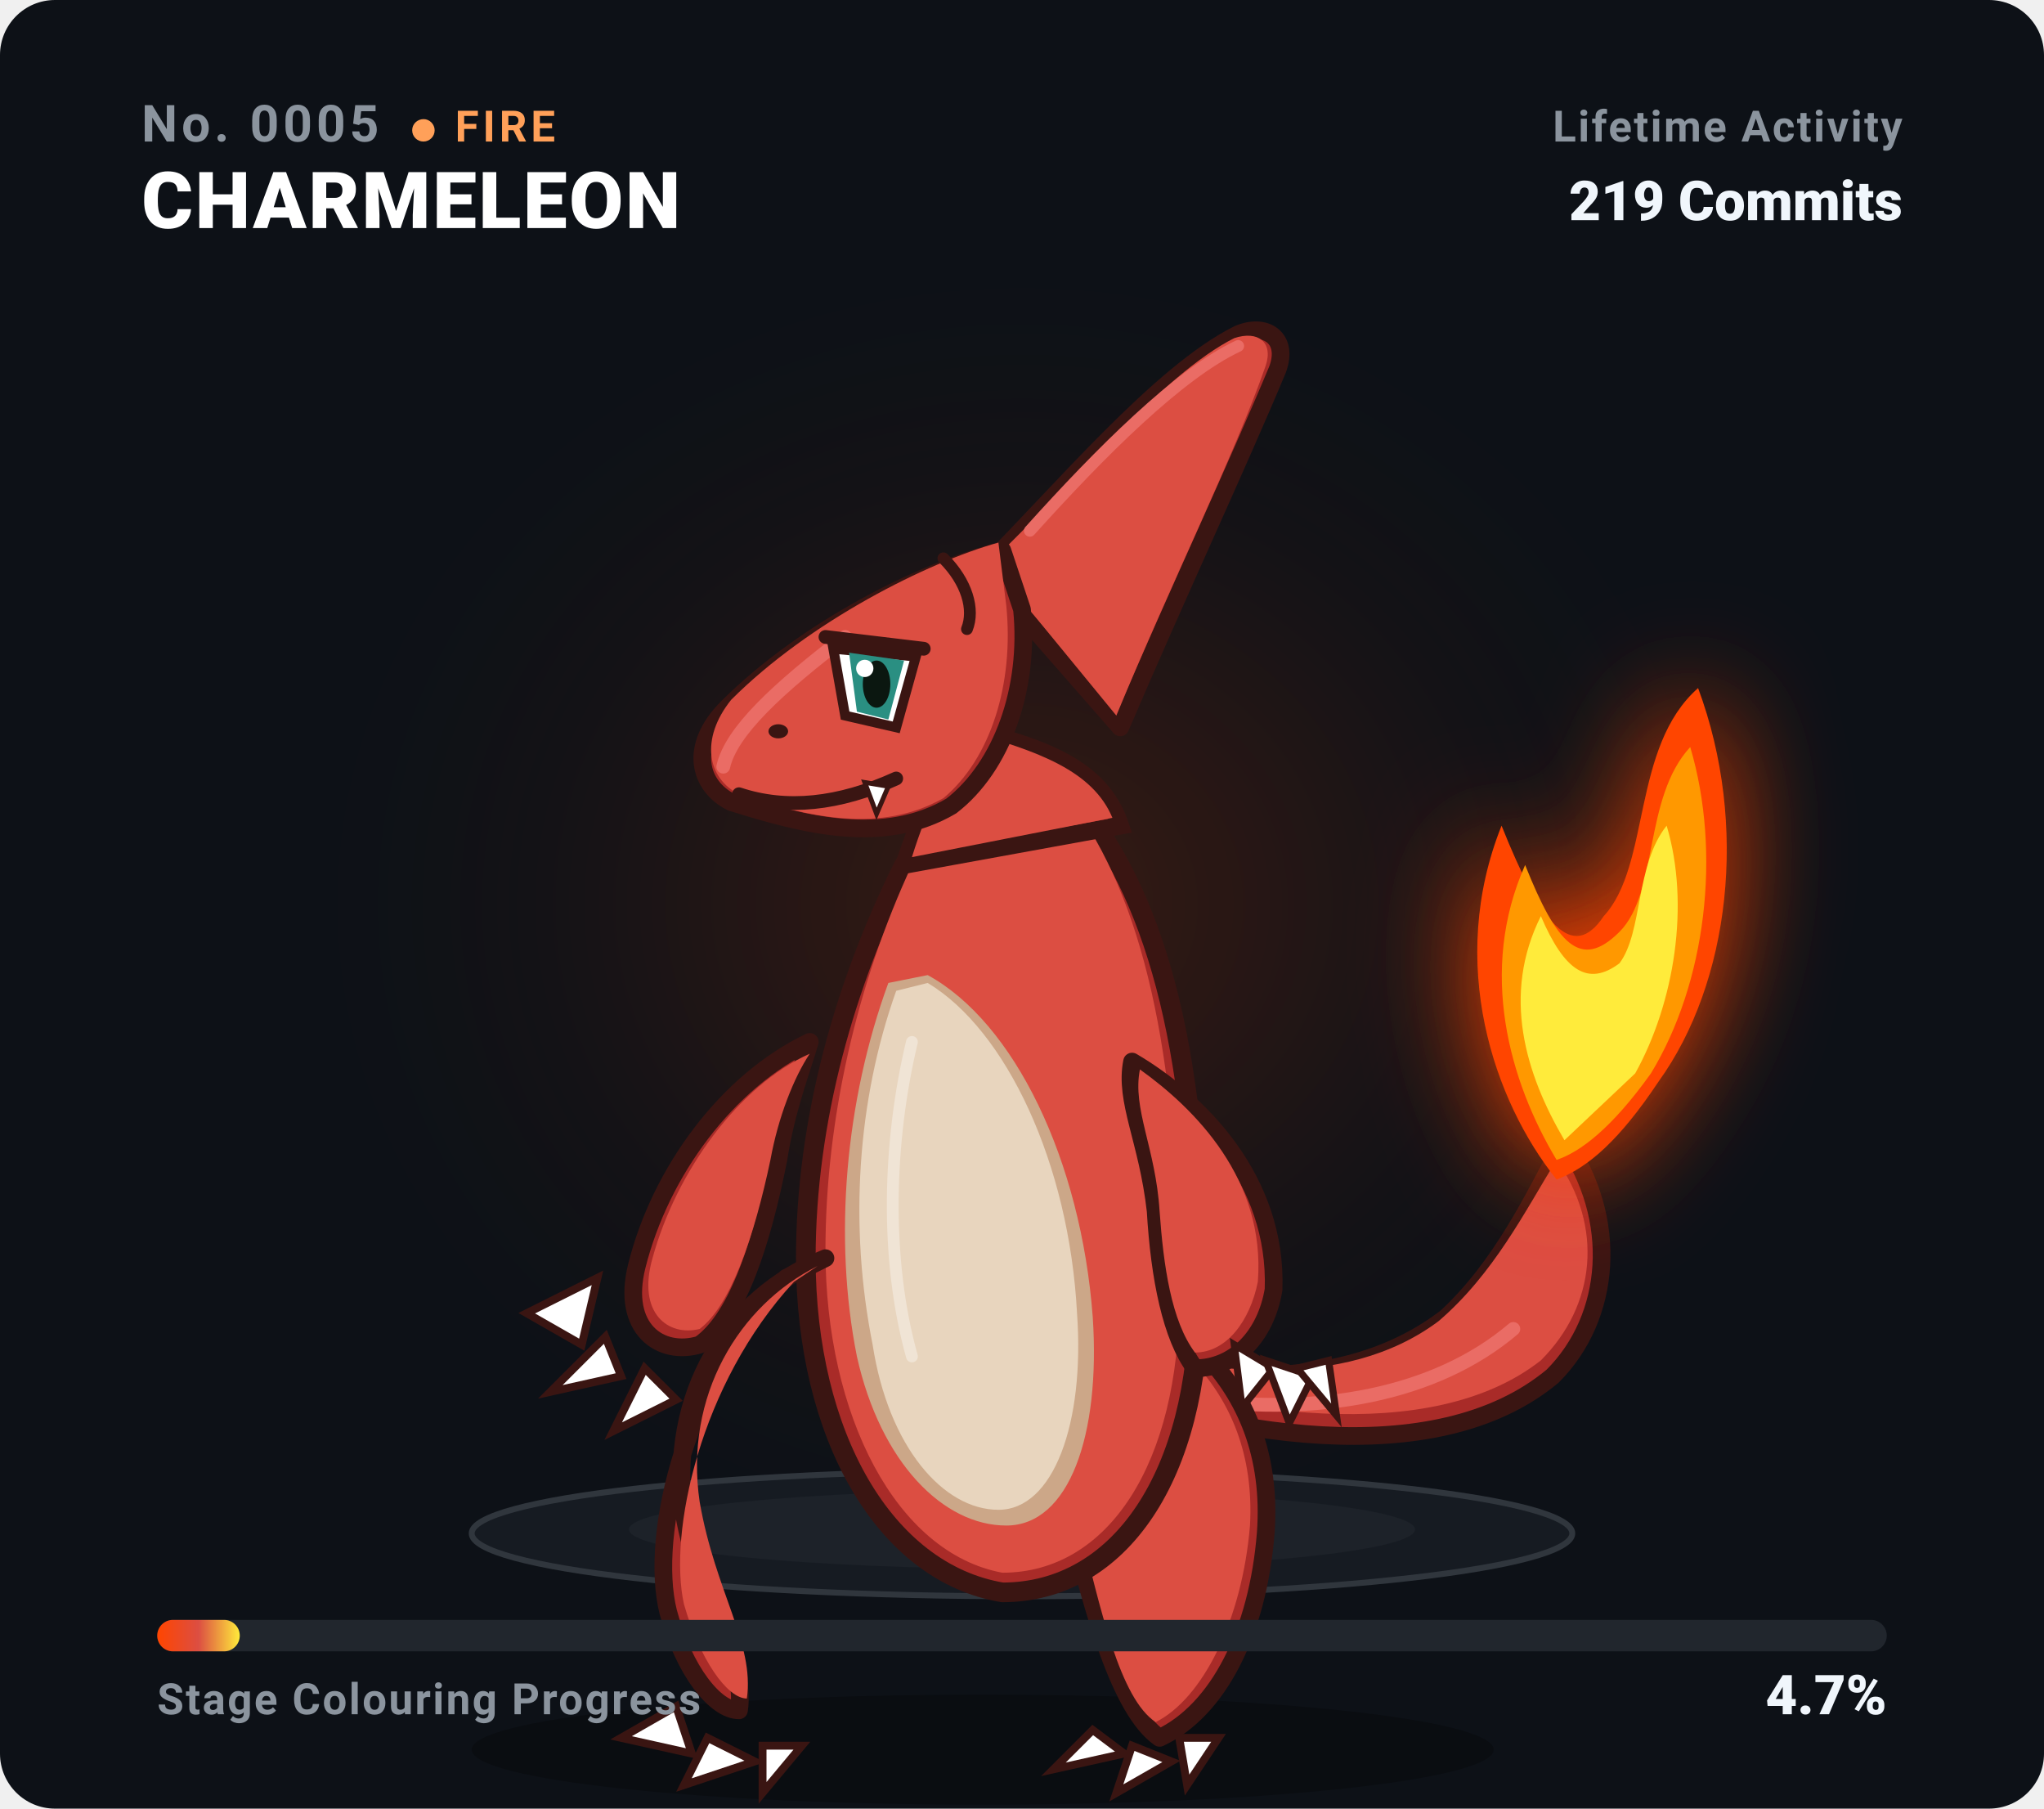
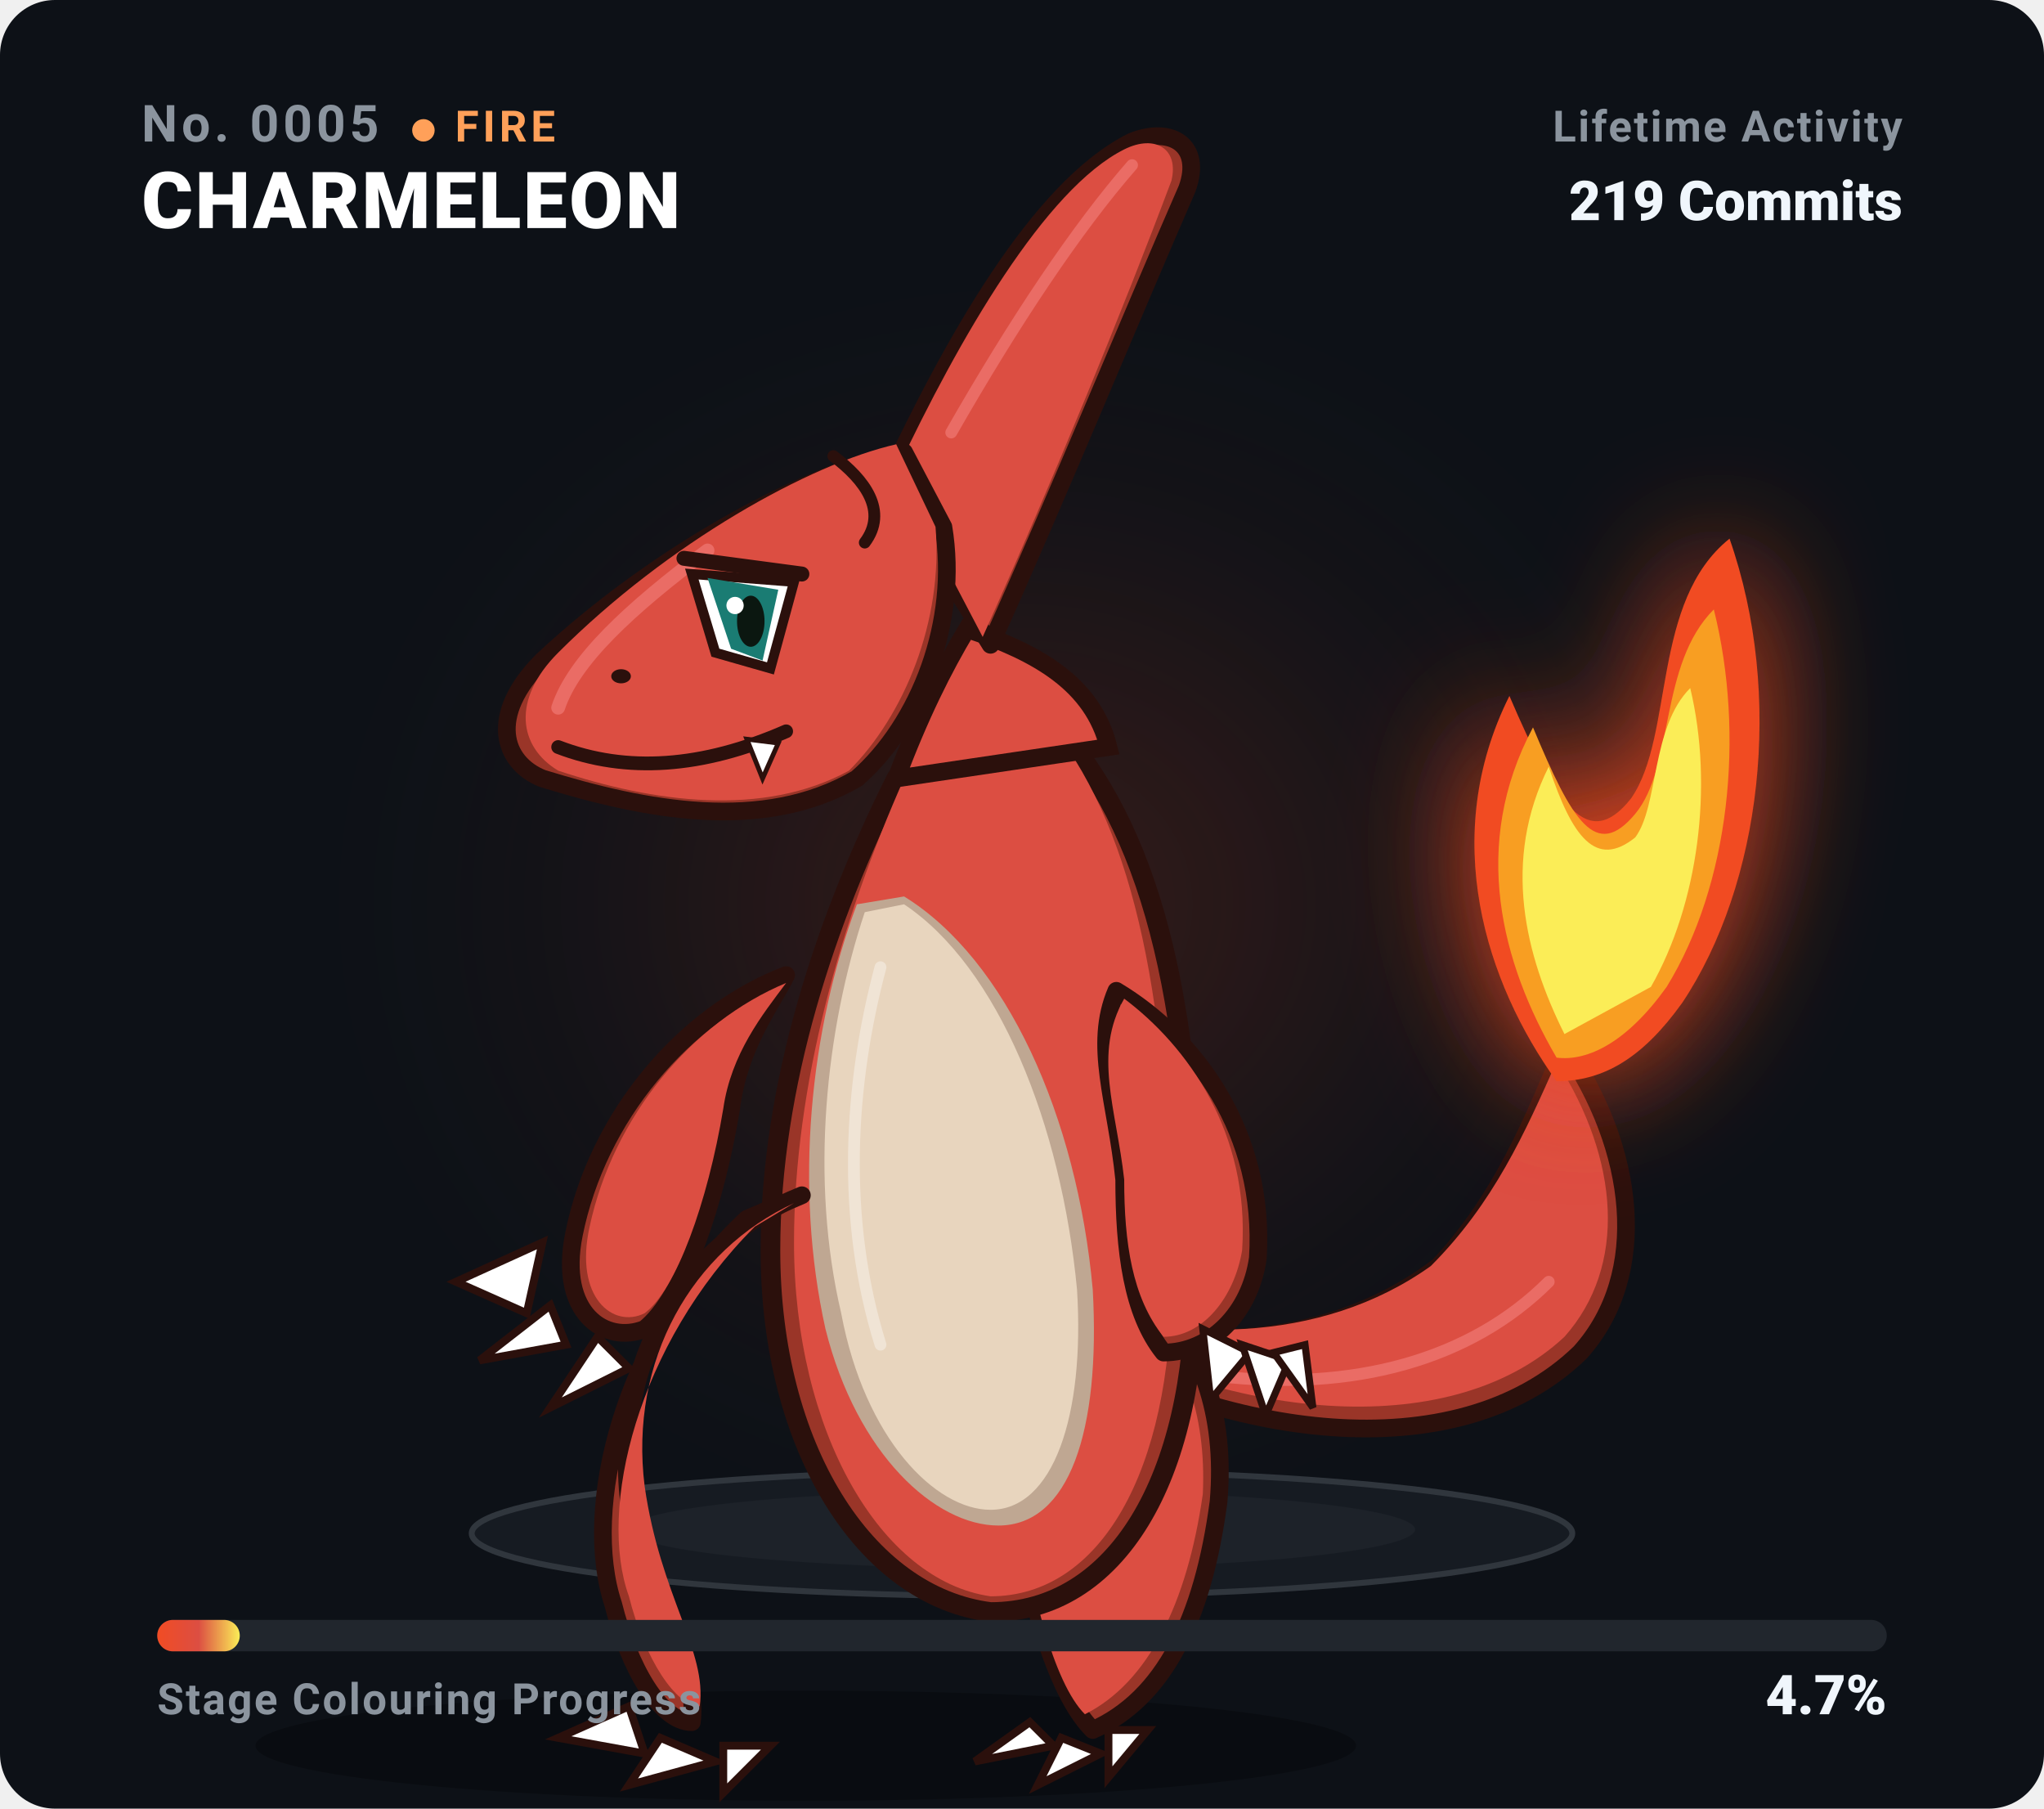
<svg xmlns="http://www.w3.org/2000/svg" viewBox="0 0 520 460" width="520" height="460">
  <defs>
    <radialGradient id="charAura" cx="50%" cy="50%" r="50%">
-       <stop offset="0%" stop-color="#ff4500" stop-opacity="0.18" />
-       <stop offset="50%" stop-color="#ff4500" stop-opacity="0.06" />
+       <stop offset="0%" stop-color="#f14c24" stop-opacity="0.18" />
+       <stop offset="50%" stop-color="#f14c24" stop-opacity="0.06" />
      <stop offset="100%" stop-color="#0d1117" stop-opacity="0" />
    </radialGradient>
    <linearGradient id="progressGrad" x1="0%" y1="0%" x2="100%" y2="0%">
-       <stop offset="0%" stop-color="#ff4500" />
+       <stop offset="0%" stop-color="#f14c24" />
      <stop offset="50%" stop-color="#dc4e42" />
-       <stop offset="100%" stop-color="#ffeb3b" />
+       <stop offset="100%" stop-color="#fbed57" />
    </linearGradient>
    <filter id="bloom" x="-20%" y="-20%" width="140%" height="140%">
      <feGaussianBlur stdDeviation="6" result="blur" />
      <feComposite in="SourceGraphic" in2="blur" operator="over" />
    </filter>
  </defs>
  <style>
    .font-hud { font-family: -apple-system, BlinkMacSystemFont, "Segoe UI", Roboto, Helvetica, Arial, sans-serif; }
    .title-text { font-size: 20px; font-weight: 800; fill: #ffffff; letter-spacing: 0.5px; }
    .dex-text { font-size: 13px; font-weight: 700; fill: #8b949e; letter-spacing: 1px; }
    .stat-label { font-size: 11px; font-weight: 600; fill: #8b949e; text-transform: uppercase; letter-spacing: 0.5px; }
    .stat-val { font-size: 14px; font-weight: 800; fill: #f0f6fc; }
  </style>
  <rect width="520" height="460" fill="#0d1117" rx="14" />
  <ellipse cx="260" cy="230" rx="190" ry="170" fill="url(#charAura)" />
  <ellipse cx="260" cy="390" rx="140" ry="16" fill="#161b22" stroke="#30363d" stroke-width="1.5" />
  <ellipse cx="260" cy="389" rx="100" ry="10" fill="#21262d" opacity="0.6" />
  <g id="embers">
    
  </g>
  <g id="charmeleon" class="pokemon-2d-anime official-pokedex" transform="translate(0, 0)">
-     <ellipse cx="250" cy="445" rx="130" ry="14" fill="#000000" opacity="0.25" />
+     <ellipse cx="205" cy="444" rx="140" ry="14" fill="#000000" opacity="0.28" />
    <g id="region-tail">
-       <path d="M 270 350 C 310 365 365 375 395 350 C 410 335 412 310 398 290 C 390 305 382 322 368 335 C 342 355 305 352 272 342 Z" fill="#a92b28" stroke="#3a1512" stroke-width="4.5" stroke-linejoin="round" />
-       <path d="M 272 346 C 312 360 364 368 392 346 C 406 332 408 312 396 295 C 388 308 380 324 366 336 C 342 354 306 350 274 340 Z" fill="#dc4e42" />
-       <path d="M 305 356 C 335 360 365 355 385 338" stroke="#ea6c65" stroke-width="3.5" stroke-linecap="round" fill="none" />
+       <path d="M 268 340 C 310 365 370 375 402 344 C 420 324 416 292 398 266 C 390 285 382 305 366 322 C 336 345 296 344 264 332 Z" fill="#9a3528" stroke="#2b100c" stroke-width="4.5" stroke-linejoin="round" />
+       <path d="M 270 336 C 310 360 368 368 398 340 C 414 322 412 295 396 270 C 388 288 380 306 364 322 C 336 342 298 342 266 330 Z" fill="#dc4e42" />
+       <path d="M 310 350 C 344 354 374 346 394 326" stroke="#ea6c65" stroke-width="3" stroke-linecap="round" fill="none" />
    </g>
    <g id="region-tail_flame" transform="translate(0, 5)">
-       <path d="M 396 295 C 380 275 368 240 382 205 C 392 230 400 240 408 228 C 420 215 415 185 432 170 C 445 205 440 245 422 270 C 412 285 404 292 396 295 Z" fill="#ff4500" filter="drop-shadow(0 0 14px #ff4500)" />
-       <path d="M 396 290 C 384 270 376 242 388 215 C 396 235 402 242 412 232 C 422 222 418 198 430 185 C 438 212 434 245 420 268 C 410 282 402 288 396 290 Z" fill="#ff9800" />
-       <path d="M 398 285 C 388 268 382 248 392 228 C 398 242 404 246 412 240 C 418 232 416 215 424 205 C 430 225 426 250 416 268 Z" fill="#ffeb3b" />
+       <path d="M 396 270 C 378 245 366 208 384 172 C 396 200 404 212 415 198 C 426 182 420 148 440 132 C 454 172 448 220 428 250 C 418 264 408 270 396 270 Z" fill="#f14c24" filter="drop-shadow(0 0 16px #f14c24)" />
+       <path d="M 396 264 C 382 240 374 210 390 180 C 400 204 406 214 416 202 C 426 190 422 164 436 150 C 444 182 440 220 424 246 C 414 260 404 265 396 264 Z" fill="#f89e22" />
+       <path d="M 398 258 C 388 238 382 214 394 190 C 400 208 406 216 416 208 C 422 200 420 180 430 170 C 436 195 432 225 420 246 Z" fill="#fbed57" />
    </g>
    <g id="region-legs-right">
-       <path d="M 270 325 C 295 330 325 350 322 390 C 320 415 310 435 295 442 C 285 435 278 410 272 385 C 268 360 265 340 270 325 Z" fill="#a92b28" stroke="#3a1512" stroke-width="4.5" stroke-linejoin="round" />
-       <path d="M 272 328 C 294 334 320 352 318 388 C 316 412 306 432 294 438 C 285 432 280 410 274 385 C 270 360 268 342 272 328 Z" fill="#dc4e42" />
-       <path d="M 278 440 L 268 450 L 286 446 Z" fill="#ffffff" stroke="#3a1512" stroke-width="2" />
-       <path d="M 288 444 L 284 456 L 298 448 Z" fill="#ffffff" stroke="#3a1512" stroke-width="2" />
-       <path d="M 300 442 L 302 454 L 310 442 Z" fill="#ffffff" stroke="#3a1512" stroke-width="2" />
+       <path d="M 252 308 C 282 314 314 336 310 382 C 306 412 296 432 278 440 C 268 430 262 405 256 378 C 252 350 248 328 252 308 Z" fill="#9a3528" stroke="#2b100c" stroke-width="4.5" stroke-linejoin="round" />
+       <path d="M 254 312 C 280 318 308 338 306 380 C 302 408 292 428 276 436 C 268 428 262 404 258 378 C 254 350 250 330 254 312 Z" fill="#dc4e42" />
+       <path d="M 262 438 L 248 448 L 268 444 Z" fill="#ffffff" stroke="#2b100c" stroke-width="2" />
+       <path d="M 270 442 L 264 454 L 280 446 Z" fill="#ffffff" stroke="#2b100c" stroke-width="2" />
+       <path d="M 282 440 L 282 452 L 292 440 Z" fill="#ffffff" stroke="#2b100c" stroke-width="2" />
    </g>
    <g id="region-torso">
-       <path d="M 230 220 C 215 250 205 285 205 320 C 205 365 225 400 255 405 C 285 405 305 375 305 330 C 305 270 295 230 275 205 Z" fill="#a92b28" stroke="#3a1512" stroke-width="5" stroke-linejoin="round" />
-       <path d="M 232 220 C 218 250 210 285 210 318 C 210 360 228 395 255 400 C 282 400 300 372 300 330 C 300 272 292 232 274 206 Z" fill="#dc4e42" />
-       <path d="M 226 250 C 215 280 212 315 218 345 C 224 372 240 388 256 388 C 272 388 280 365 278 335 C 275 295 258 260 236 248 Z" fill="#cca788" />
-       <path d="M 228 252 C 218 280 216 312 222 342 C 226 368 240 384 254 384 C 268 384 276 362 274 334 C 272 296 256 262 236 250 Z" fill="#e8d5be" />
-       <path d="M 232 265 C 226 290 225 320 232 345" stroke="#ffffff" stroke-width="3" stroke-linecap="round" fill="none" opacity="0.35" />
+       <path d="M 228 198 C 210 234 196 276 196 318 C 196 368 220 406 252 410 C 284 410 304 376 304 326 C 304 258 294 214 270 186 Z" fill="#9a3528" stroke="#2b100c" stroke-width="5" stroke-linejoin="round" />
+       <path d="M 230 198 C 214 234 202 276 202 316 C 202 364 224 402 252 406 C 280 406 298 374 298 326 C 298 260 290 216 270 188 Z" fill="#dc4e42" />
+       <path d="M 218 230 C 206 262 202 302 210 338 C 218 370 238 388 254 388 C 272 388 280 364 278 328 C 274 284 256 244 230 228 Z" fill="#bfa792" />
+       <path d="M 220 232 C 210 262 206 300 214 334 C 220 366 238 384 252 384 C 268 384 276 360 274 328 C 270 286 254 246 230 230 Z" fill="#e8d5be" />
+       <path d="M 224 246 C 216 276 214 310 224 342" stroke="#ffffff" stroke-width="3" stroke-linecap="round" fill="none" opacity="0.35" />
    </g>
    <g id="region-arms-right">
-       <path d="M 288 270 C 305 280 325 300 324 328 C 322 340 314 348 304 348 C 298 340 295 325 294 308 C 292 290 286 280 288 270 Z" fill="#a92b28" stroke="#3a1512" stroke-width="4.5" stroke-linejoin="round" />
-       <path d="M 290 272 C 304 282 322 300 320 326 C 318 336 312 344 304 344 C 298 336 296 322 295 308 C 294 292 288 282 290 272 Z" fill="#dc4e42" />
-       <path d="M 314 342 L 316 358 L 324 348 Z" fill="#ffffff" stroke="#3a1512" stroke-width="1.8" />
-       <path d="M 322 346 L 328 362 L 334 350 Z" fill="#ffffff" stroke="#3a1512" stroke-width="1.8" />
-       <path d="M 330 348 L 340 360 L 338 346 Z" fill="#ffffff" stroke="#3a1512" stroke-width="1.8" />
+       <path d="M 284 252 C 304 264 322 288 320 320 C 318 334 308 344 296 344 C 288 334 286 318 286 300 C 284 280 278 266 284 252 Z" fill="#9a3528" stroke="#2b100c" stroke-width="4.5" stroke-linejoin="round" />
+       <path d="M 286 254 C 302 266 318 288 316 318 C 314 330 306 340 296 340 C 288 330 286 316 286 300 C 284 282 278 268 286 254 Z" fill="#dc4e42" />
+       <path d="M 306 338 L 308 356 L 318 344 Z" fill="#ffffff" stroke="#2b100c" stroke-width="1.8" />
+       <path d="M 316 342 L 322 360 L 328 346 Z" fill="#ffffff" stroke="#2b100c" stroke-width="1.8" />
+       <path d="M 324 344 L 334 358 L 332 342 Z" fill="#ffffff" stroke="#2b100c" stroke-width="1.8" />
    </g>
    <g id="region-legs-left">
-       <path d="M 210 320 C 185 330 170 355 174 385 C 178 408 190 422 188 435 C 182 435 174 425 170 410 C 165 390 175 350 200 325 Z" fill="#a92b28" stroke="#3a1512" stroke-width="4.5" stroke-linejoin="round" />
-       <path d="M 208 322 C 188 332 174 355 178 382 C 182 405 192 418 190 432 C 185 432 178 422 174 408 C 170 390 178 352 202 326 Z" fill="#dc4e42" />
-       <path d="M 172 434 L 158 442 L 176 446 Z" fill="#ffffff" stroke="#3a1512" stroke-width="2" />
-       <path d="M 180 442 L 174 454 L 192 448 Z" fill="#ffffff" stroke="#3a1512" stroke-width="2" />
-       <path d="M 194 444 L 194 456 L 204 444 Z" fill="#ffffff" stroke="#3a1512" stroke-width="2" />
+       <path d="M 204 304 C 174 316 156 346 160 382 C 164 408 178 424 176 438 C 168 438 160 424 156 408 C 148 384 158 340 190 310 Z" fill="#9a3528" stroke="#2b100c" stroke-width="4.5" stroke-linejoin="round" />
+       <path d="M 202 306 C 176 318 160 346 164 378 C 168 406 180 420 178 434 C 172 434 164 422 160 406 C 152 384 162 342 192 312 Z" fill="#dc4e42" />
+       <path d="M 160 434 L 142 442 L 164 446 Z" fill="#ffffff" stroke="#2b100c" stroke-width="2" />
+       <path d="M 168 442 L 160 454 L 182 448 Z" fill="#ffffff" stroke="#2b100c" stroke-width="2" />
+       <path d="M 184 444 L 184 456 L 196 444 Z" fill="#ffffff" stroke="#2b100c" stroke-width="2" />
    </g>
    <g id="region-arms-left">
-       <path d="M 206 265 C 185 275 168 298 162 322 C 158 338 168 345 178 342 C 188 335 194 315 198 295 C 200 282 204 272 206 265 Z" fill="#a92b28" stroke="#3a1512" stroke-width="4.5" stroke-linejoin="round" />
-       <path d="M 206 268 C 188 276 172 298 166 320 C 162 334 170 340 178 338 C 186 332 192 314 196 295 C 198 284 202 274 206 268 Z" fill="#dc4e42" />
-       <path d="M 152 325 L 134 334 L 148 342 Z" fill="#ffffff" stroke="#3a1512" stroke-width="2" />
-       <path d="M 154 340 L 140 354 L 158 350 Z" fill="#ffffff" stroke="#3a1512" stroke-width="2" />
-       <path d="M 164 348 L 156 364 L 172 356 Z" fill="#ffffff" stroke="#3a1512" stroke-width="2" />
+       <path d="M 200 248 C 174 258 152 284 146 314 C 142 334 154 342 164 338 C 174 330 182 306 186 282 C 188 266 196 256 200 248 Z" fill="#9a3528" stroke="#2b100c" stroke-width="4.5" stroke-linejoin="round" />
+       <path d="M 200 250 C 176 260 156 284 150 312 C 146 330 156 338 164 334 C 172 328 180 306 184 282 C 186 268 194 258 200 250 Z" fill="#dc4e42" />
+       <path d="M 138 316 L 116 326 L 134 334 Z" fill="#ffffff" stroke="#2b100c" stroke-width="2" />
+       <path d="M 140 332 L 122 346 L 144 342 Z" fill="#ffffff" stroke="#2b100c" stroke-width="2" />
+       <path d="M 152 340 L 140 358 L 160 348 Z" fill="#ffffff" stroke="#2b100c" stroke-width="2" />
    </g>
    <g id="region-head">
-       <path d="M 230 220 C 235 205 240 195 245 185 C 265 190 280 195 285 210 Z" fill="#a92b28" stroke="#3a1512" stroke-width="4.5" />
-       <path d="M 232 218 C 236 205 241 196 246 186 C 264 191 278 196 283 208 Z" fill="#dc4e42" />
-       <path d="M 250 145 C 270 125 295 95 315 85 C 322 82 328 86 325 94 C 315 118 300 150 285 185 Z" fill="#a92b28" stroke="#3a1512" stroke-width="4.5" stroke-linejoin="round" />
-       <path d="M 252 143 C 272 124 296 95 314 86 C 320 84 324 87 322 93 C 314 116 298 148 284 182 Z" fill="#dc4e42" />
-       <path d="M 262 135 C 280 115 300 95 315 88" stroke="#ea6c65" stroke-width="3" stroke-linecap="round" fill="none" />
-       <path d="M 255 140 C 235 145 205 160 185 180 C 175 190 178 200 186 204 C 205 210 225 215 242 205 C 255 195 262 175 260 155 Z" fill="#a92b28" stroke="#3a1512" stroke-width="4.5" stroke-linejoin="round" />
-       <path d="M 254 138 C 236 143 206 158 186 178 C 178 188 180 198 188 202 C 206 208 224 212 240 203 C 252 193 258 174 256 154 Z" fill="#dc4e42" />
-       <path d="M 240 142 C 246 148 248 155 246 160" stroke="#3a1512" stroke-width="3" stroke-linecap="round" fill="none" />
-       <path d="M 215 162 C 198 175 186 186 184 195" stroke="#ea6c65" stroke-width="3.5" stroke-linecap="round" fill="none" />
-       <ellipse cx="198" cy="186" rx="2.5" ry="1.8" fill="#3a1512" />
+       <path d="M 228 198 C 234 182 240 170 246 160 C 264 166 278 174 282 190 Z" fill="#dc4e42" stroke="#2b100c" stroke-width="4.5" />
+       <path d="M 226 122 C 242 88 264 48 288 36 C 298 32 306 37 302 48 C 288 80 270 124 252 164 Z" fill="#9a3528" stroke="#2b100c" stroke-width="4.5" stroke-linejoin="round" />
+       <path d="M 228 120 C 244 86 266 48 286 38 C 294 34 300 38 298 46 C 286 78 268 122 250 162 Z" fill="#dc4e42" />
+       <path d="M 242 110 C 258 82 274 58 288 42" stroke="#ea6c65" stroke-width="3" stroke-linecap="round" fill="none" />
+       <path d="M 230 115 C 206 120 168 140 138 168 C 124 182 128 194 138 198 C 164 206 194 212 218 198 C 234 184 244 158 240 134 Z" fill="#9a3528" stroke="#2b100c" stroke-width="4.5" stroke-linejoin="round" />
+       <path d="M 228 113 C 206 118 170 138 142 166 C 130 178 132 190 142 196 C 166 204 194 208 216 196 C 230 182 240 158 238 134 Z" fill="#dc4e42" />
+       <path d="M 212 116 C 220 122 226 130 220 138" stroke="#2b100c" stroke-width="3" stroke-linecap="round" fill="none" />
+       <path d="M 180 140 C 160 155 146 168 142 180" stroke="#ea6c65" stroke-width="3.5" stroke-linecap="round" fill="none" />
+       <ellipse cx="158" cy="172" rx="2.5" ry="1.8" fill="#2b100c" />
      <g id="region-eye">
-         <path d="M 210 162 L 235 165" stroke="#3a1512" stroke-width="3.5" stroke-linecap="round" />
-         <polygon points="212,165 233,167 228,185 215,182" fill="#ffffff" stroke="#3a1512" stroke-width="2.5" />
-         <polygon points="216,166 230,168 226,183 218,181" fill="#2a8f82" />
-         <ellipse cx="223" cy="174" rx="3.5" ry="6" fill="#0b1710" />
-         <circle cx="220" cy="170" r="2.2" fill="#ffffff" />
+         <path d="M 174 142 L 204 146" stroke="#2b100c" stroke-width="3.8" stroke-linecap="round" />
+         <polygon points="176,146 202,148 196,170 182,166" fill="#ffffff" stroke="#2b100c" stroke-width="2.5" />
+         <polygon points="180,147 198,150 194,168 186,165" fill="#1a7c73" />
+         <ellipse cx="191" cy="158" rx="3.5" ry="6.5" fill="#0b1710" />
+         <circle cx="187" cy="154" r="2.2" fill="#ffffff" />
      </g>
-       <path d="M 188 202 Q 206 208 228 198" stroke="#3a1512" stroke-width="3.5" stroke-linecap="round" fill="none" />
-       <polygon points="220,199 223,207 226,200" fill="#ffffff" stroke="#3a1512" stroke-width="1.2" />
+       <path d="M 142 190 Q 168 200 200 186" stroke="#2b100c" stroke-width="3.5" stroke-linecap="round" fill="none" />
+       <polygon points="190,188 194,198 198,189" fill="#ffffff" stroke="#2b100c" stroke-width="1.2" />
    </g>
  </g>
  <g class="font-hud" transform="translate(36, 36)">
    <text x="0" y="0" class="dex-text">No. 0005<tspan dx="8" font-size="11" font-weight="700" fill="#ffa059">● FIRE</tspan>
    </text>
    <text x="0" y="22" class="title-text">CHARMELEON</text>
    <text x="448" y="0" text-anchor="end" class="stat-label">Lifetime Activity</text>
    <text x="448" y="20" text-anchor="end" class="stat-val">219 Commits</text>
  </g>
  <g class="font-hud" transform="translate(40, 412)">
    <rect x="0" y="0" width="440" height="8" rx="4" fill="#21262d" />
    <rect x="0" y="0" width="21" height="8" rx="4" fill="url(#progressGrad)" />
    <text x="0" y="24" class="stat-label">Stage Colouring Progress</text>
    <text x="440" y="24" text-anchor="end" class="stat-val">4.7%</text>
  </g>
</svg>
